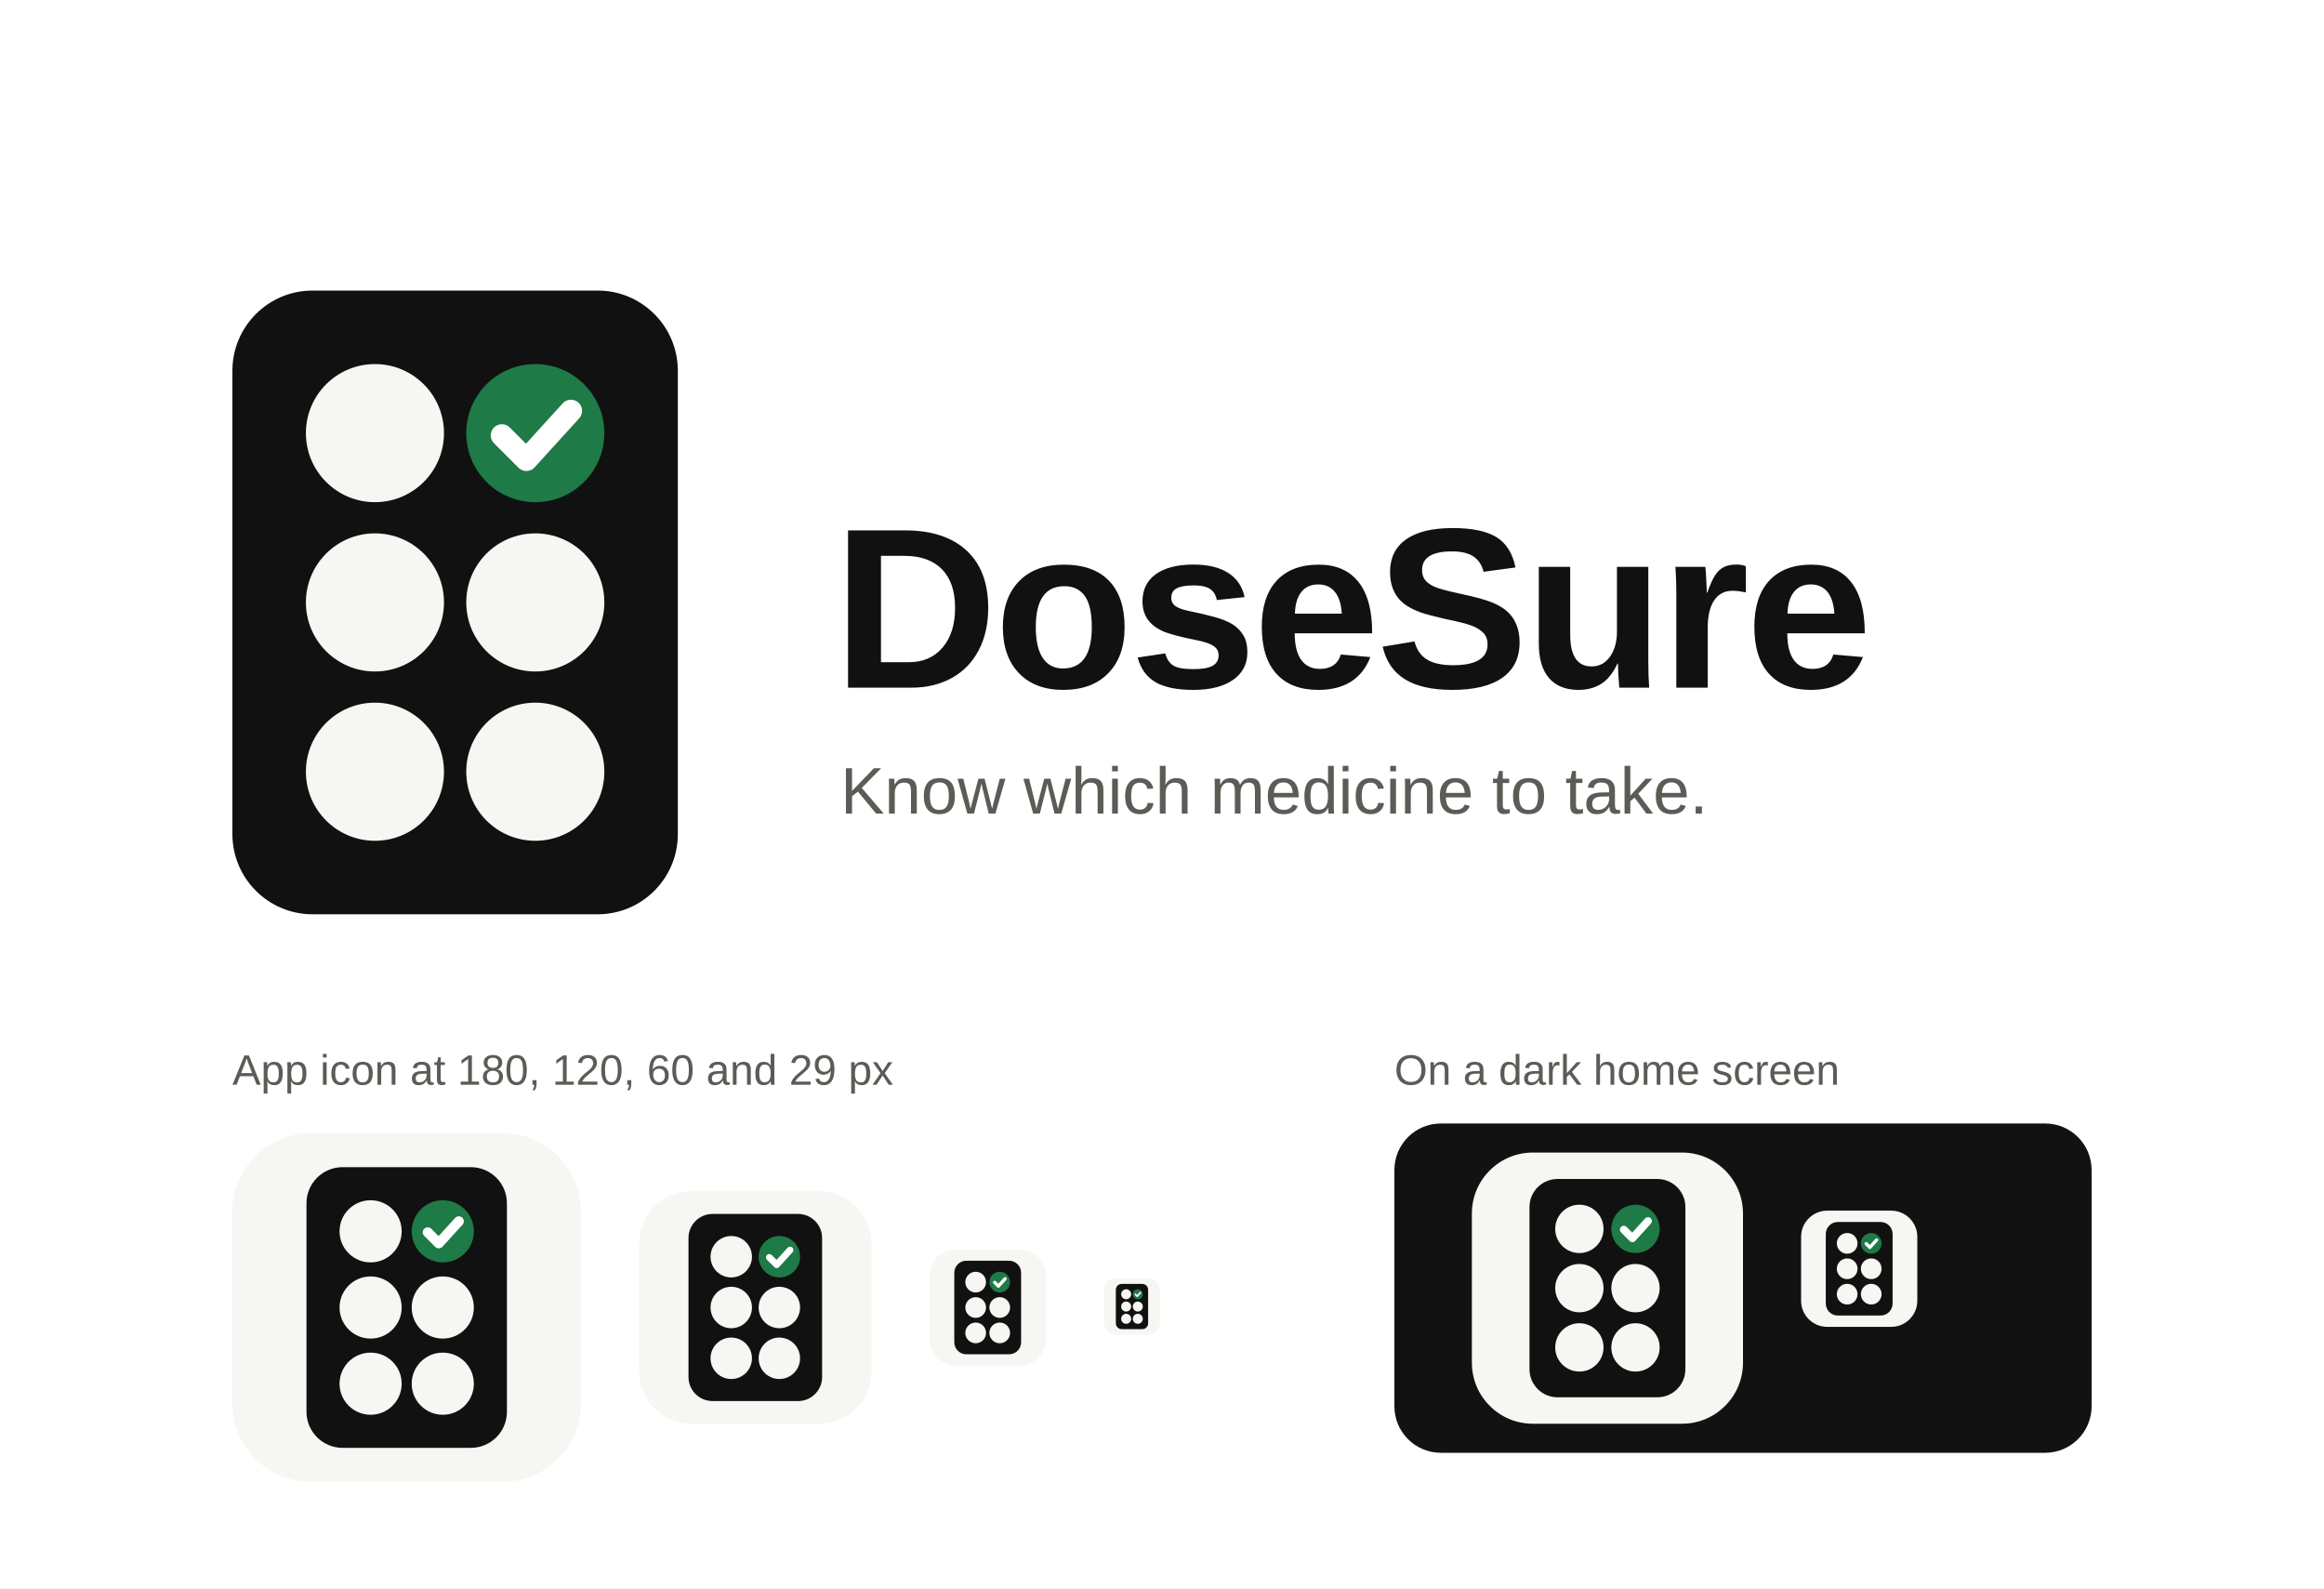
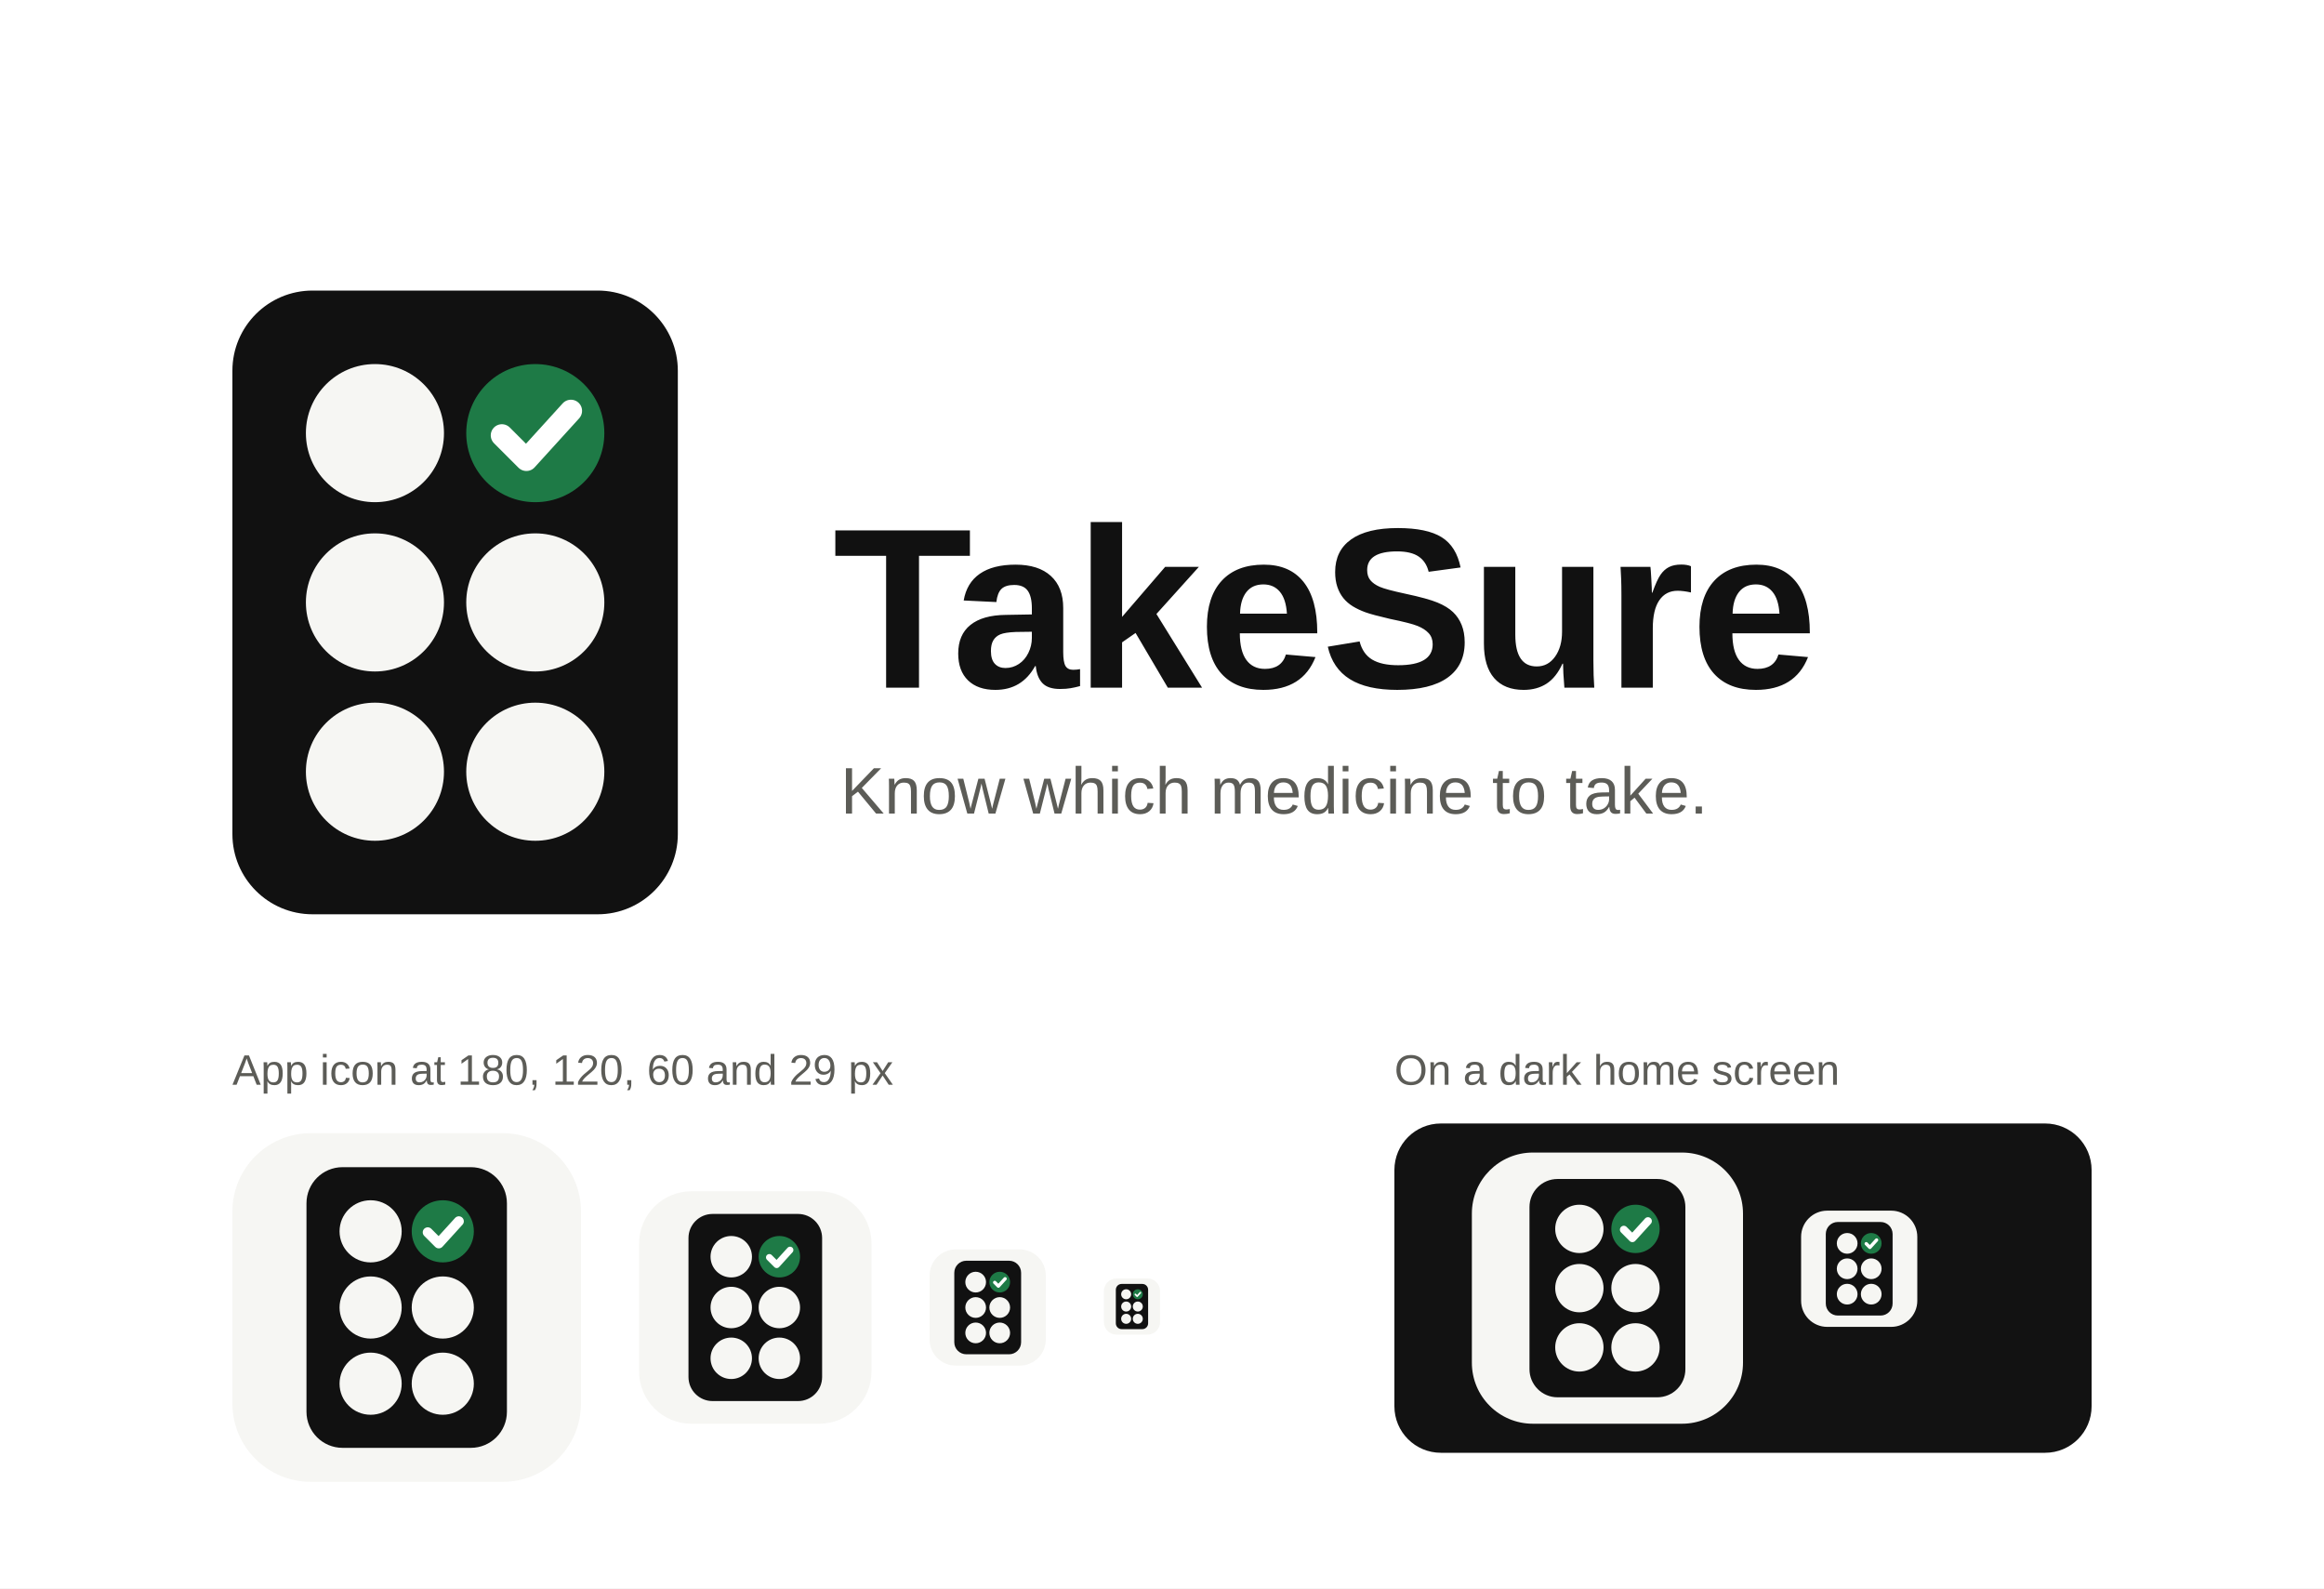
- <svg xmlns="http://www.w3.org/2000/svg" viewBox="0 0 1200 820" width="1200" height="820" role="img" aria-label="DoseSure logo, refined">
+ <svg xmlns="http://www.w3.org/2000/svg" viewBox="0 0 1200 820" width="1200" height="820" role="img" aria-label="TakeSure logo">
  <defs>
    <g id="mark">
      <rect x="0" y="0" width="200" height="280" rx="36" fill="#111111" />
      <circle cx="64" cy="64" r="31" fill="#F6F6F3" />
      <circle cx="136" cy="64" r="31" fill="#1E7A46" />
      <path d="M121 65 l11 11 l20 -22" fill="none" stroke="#FFFFFF" stroke-width="10" stroke-linecap="round" stroke-linejoin="round" />
      <circle cx="64" cy="140" r="31" fill="#F6F6F3" />
      <circle cx="136" cy="140" r="31" fill="#F6F6F3" />
      <circle cx="64" cy="216" r="31" fill="#F6F6F3" />
      <circle cx="136" cy="216" r="31" fill="#F6F6F3" />
    </g>
    <g id="tile">
      <rect x="0" y="0" width="400" height="400" rx="90" fill="#F6F6F3" />
      <use href="#mark" transform="translate(85 39) scale(1.15)" />
    </g>
  </defs>
  <rect width="1200" height="820" fill="#FFFFFF" />
  <use href="#mark" transform="translate(120 150) scale(1.15)" />
-   <text x="430" y="355" font-family="-apple-system, 'SF Pro Display', 'Helvetica Neue', Arial, sans-serif" font-size="118" font-weight="600" letter-spacing="-2" fill="#111111">DoseSure</text>
+   <text x="430" y="355" font-family="-apple-system, 'SF Pro Display', 'Helvetica Neue', Arial, sans-serif" font-size="118" font-weight="600" letter-spacing="-2" fill="#111111">TakeSure</text>
  <text x="434" y="420" font-family="-apple-system, 'SF Pro Text', 'Helvetica Neue', Arial, sans-serif" font-size="34" fill="#5C5C57">Know which medicine to take.</text>
  <text x="120" y="560" font-family="-apple-system, 'Helvetica Neue', Arial, sans-serif" font-size="22" fill="#5C5C57">App icon at 180, 120, 60 and 29 px</text>
  <rect x="110" y="580" width="560" height="200" fill="none" />
  <use href="#tile" transform="translate(120 585) scale(0.45)" />
  <use href="#tile" transform="translate(330 615) scale(0.3)" />
  <use href="#tile" transform="translate(480 645) scale(0.15)" />
  <use href="#tile" transform="translate(570 660) scale(0.0725)" />
  <text x="720" y="560" font-family="-apple-system, 'Helvetica Neue', Arial, sans-serif" font-size="22" fill="#5C5C57">On a dark home screen</text>
  <rect x="720" y="580" width="360" height="170" rx="24" fill="#121212" />
  <use href="#tile" transform="translate(760 595) scale(0.35)" />
  <use href="#tile" transform="translate(930 625) scale(0.15)" />
</svg>
